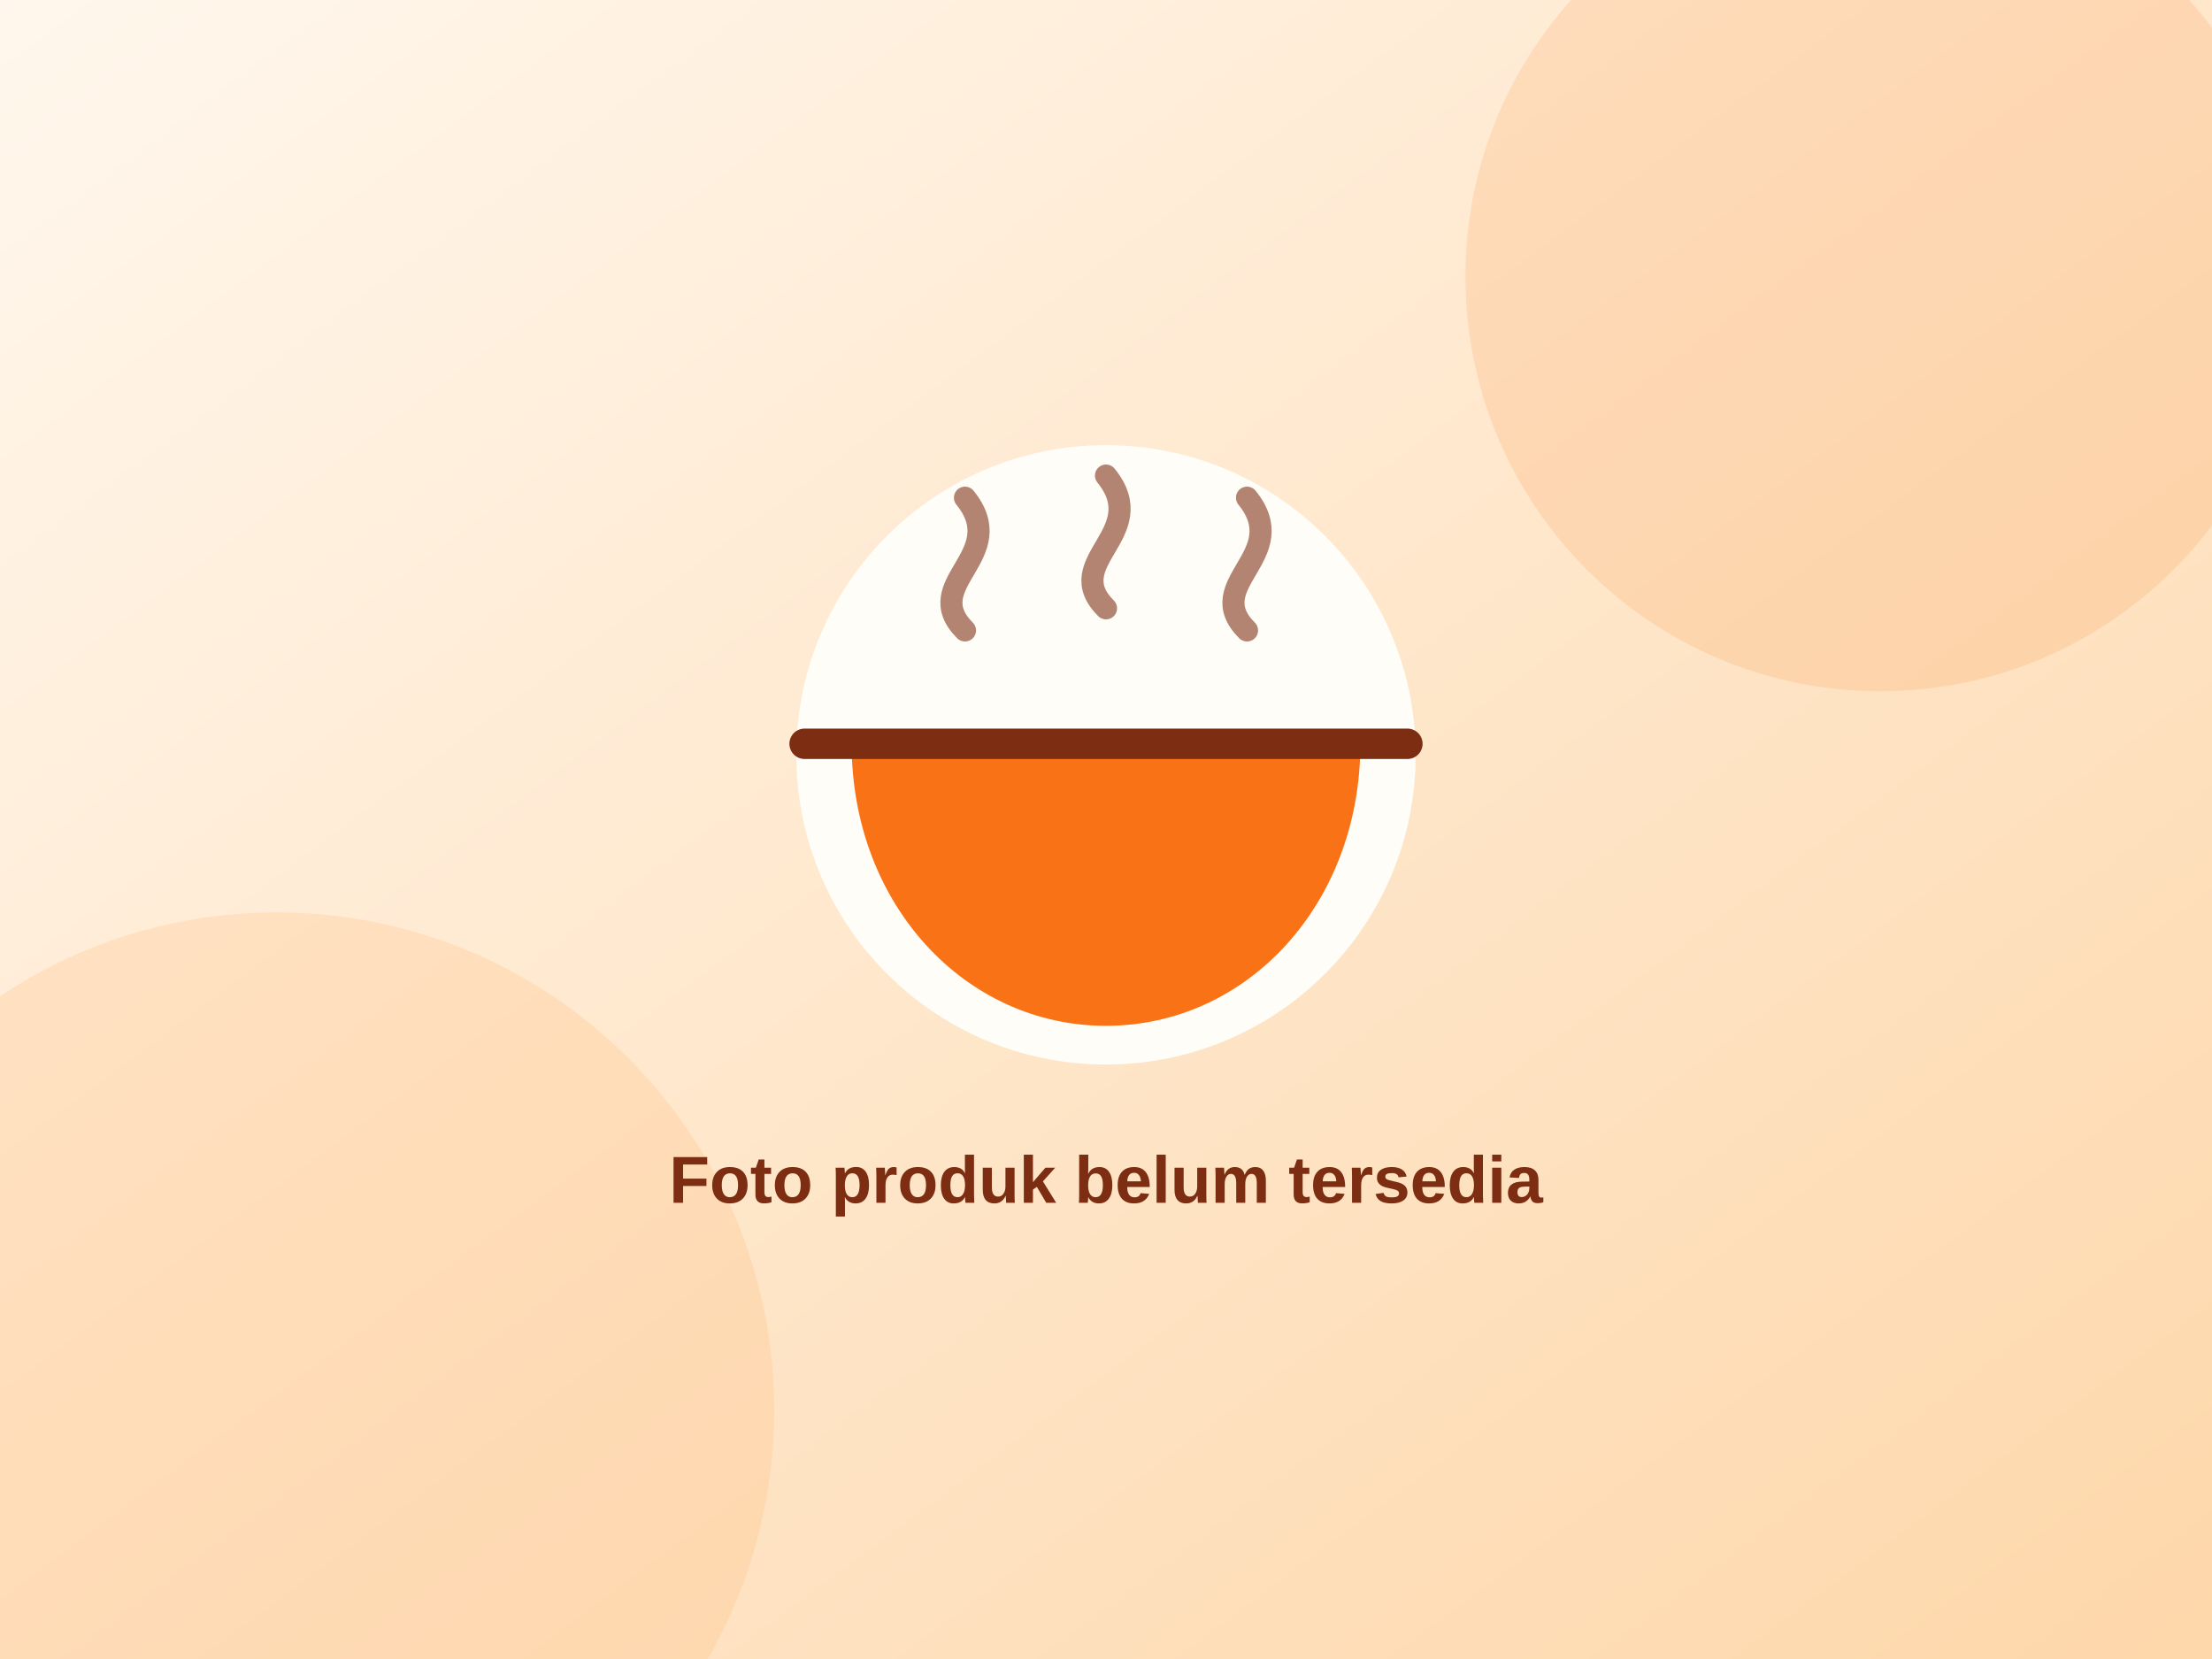
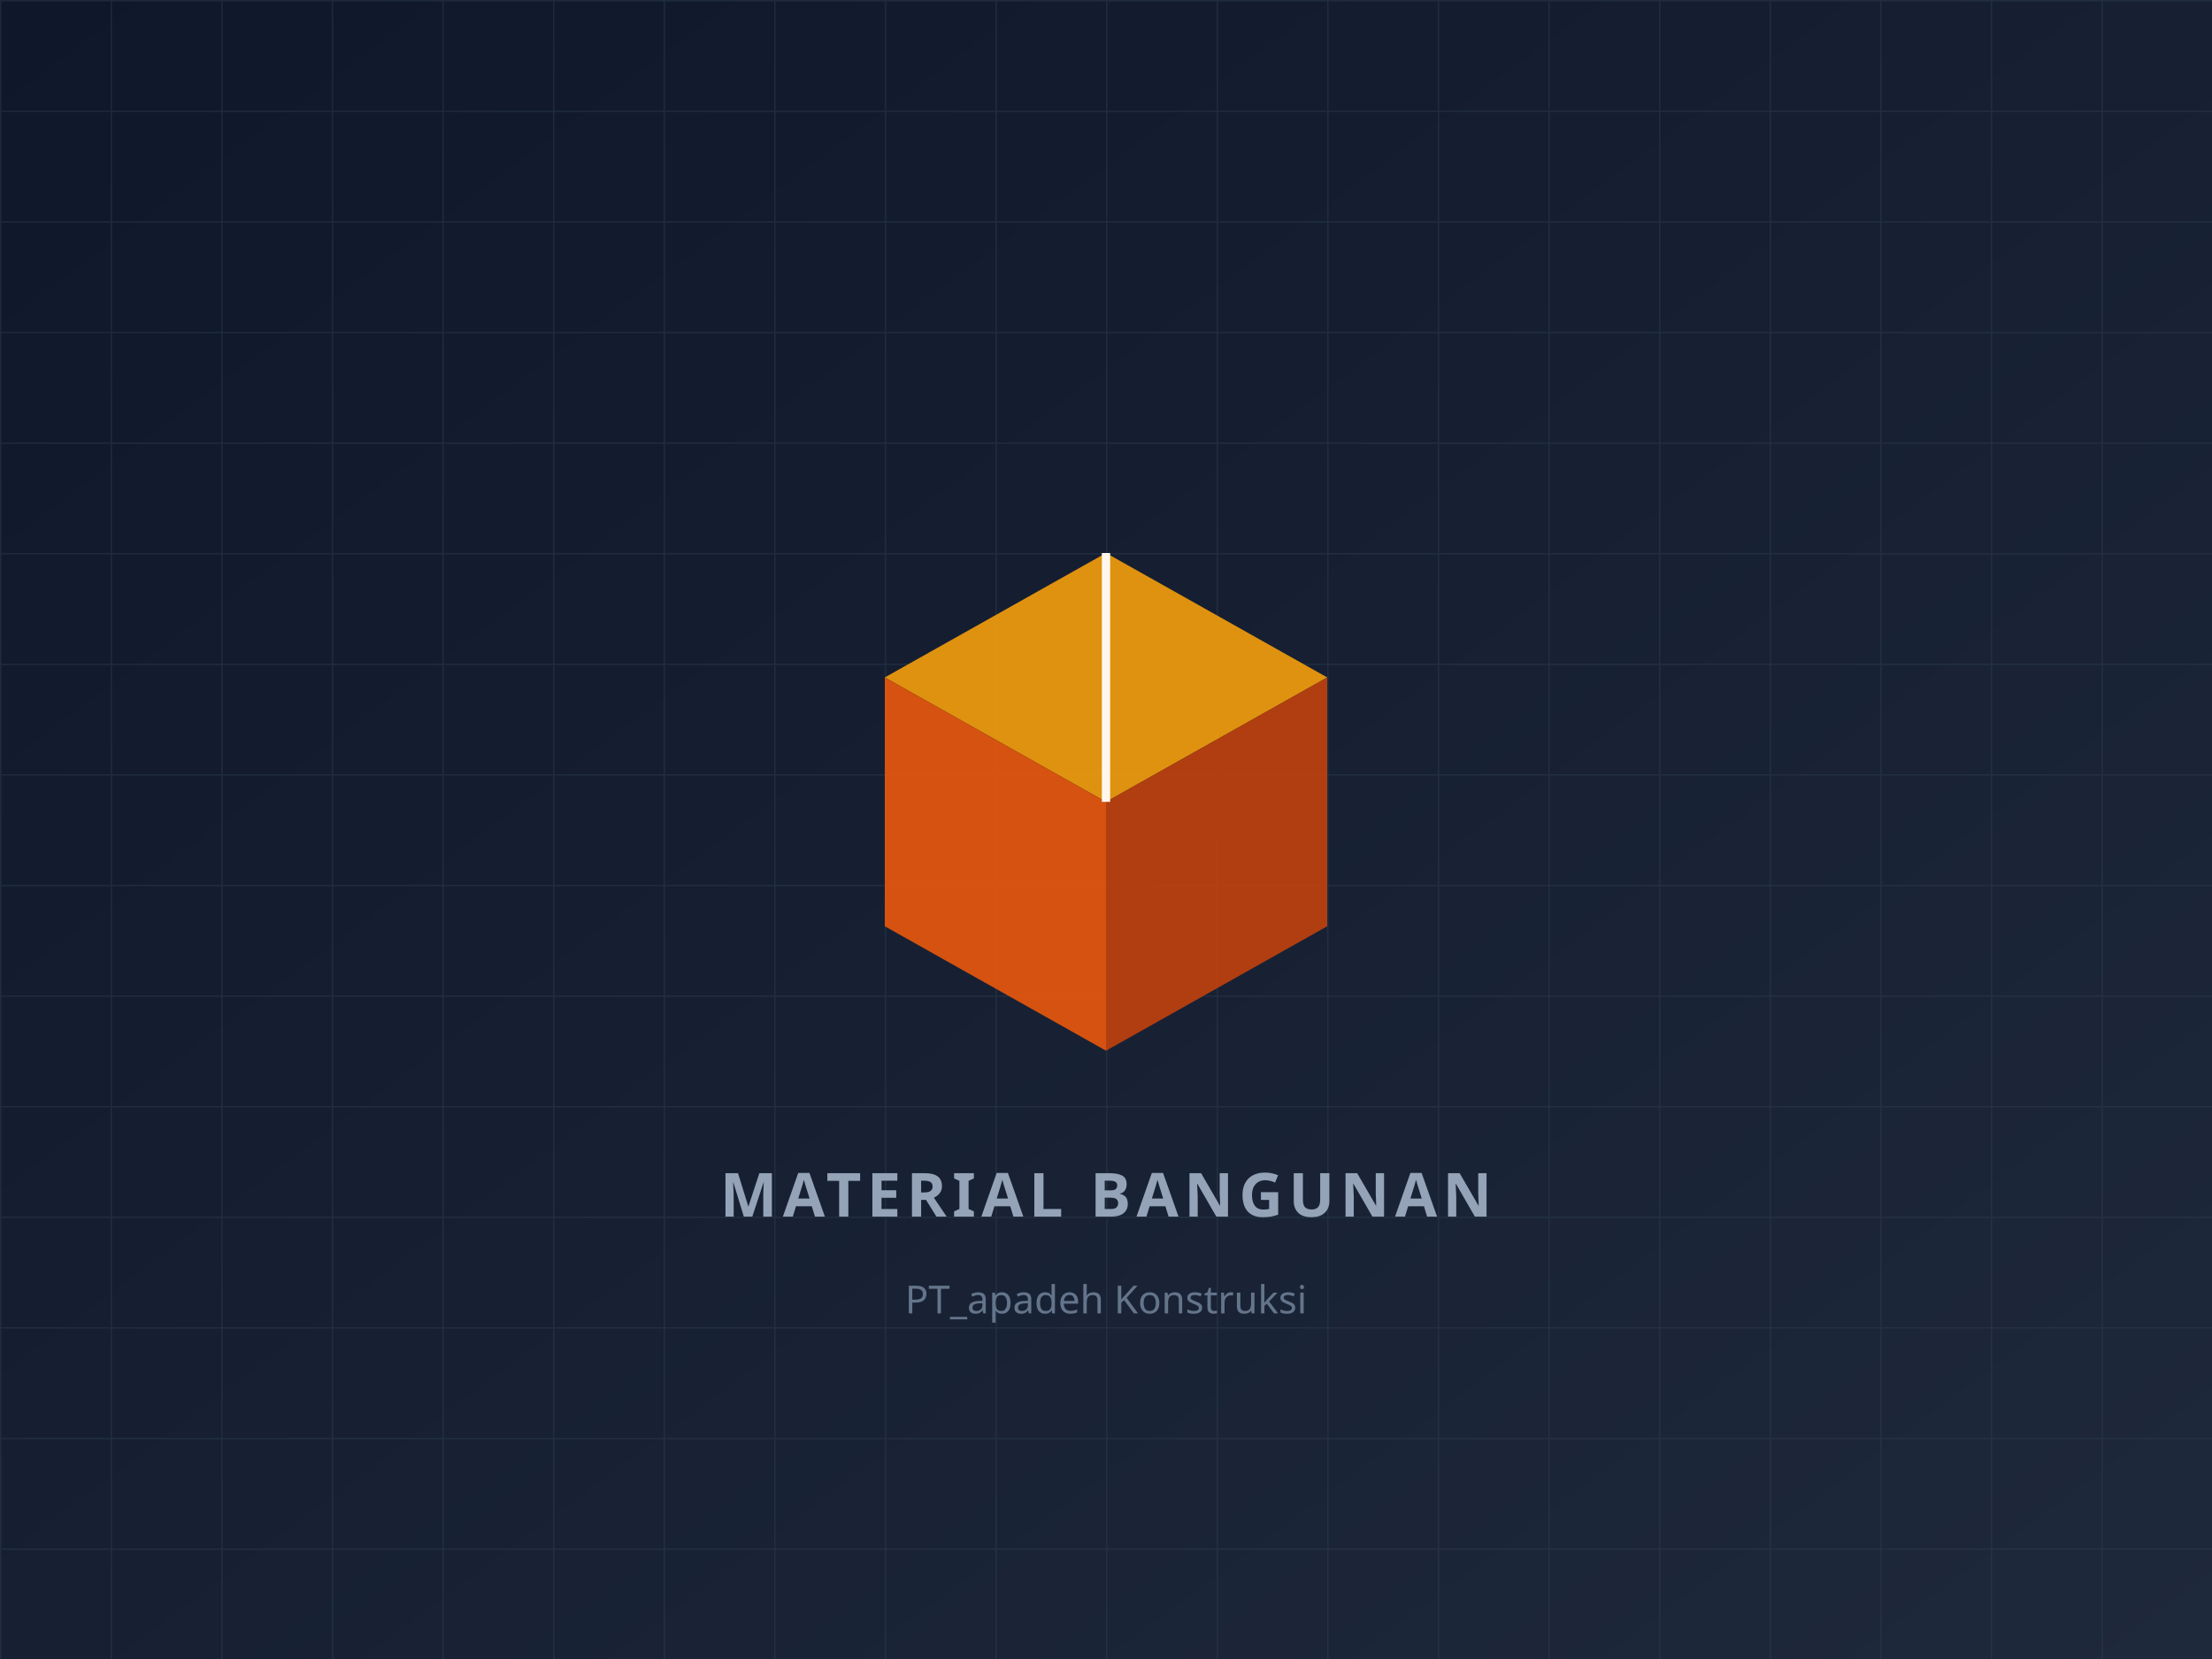
- <svg xmlns="http://www.w3.org/2000/svg" width="800" height="600" viewBox="0 0 800 600" role="img" aria-labelledby="placeholderTitle">
+ <svg xmlns="http://www.w3.org/2000/svg" width="800" height="600" viewBox="0 0 800 600">
  <defs>
-     <linearGradient id="bg" x1="0" y1="0" x2="1" y2="1">
-       <stop offset="0" stop-color="#FFF7ED" />
-       <stop offset="1" stop-color="#FED7AA" />
+     <linearGradient id="phBg" x1="0" y1="0" x2="1" y2="1">
+       <stop offset="0%" stop-color="#0F172A" />
+       <stop offset="100%" stop-color="#1E293B" />
    </linearGradient>
+     <pattern id="phGrid" width="40" height="40" patternUnits="userSpaceOnUse">
+       <path d="M 40 0 L 0 0 0 40" fill="none" stroke="#334155" stroke-width="1" stroke-opacity="0.4" />
+     </pattern>
  </defs>
-   <rect width="800" height="600" fill="url(#bg)" />
-   <circle cx="680" cy="100" r="150" fill="#FB923C" opacity=".18" />
-   <circle cx="100" cy="510" r="180" fill="#FDBA74" opacity=".24" />
-   <circle cx="400" cy="273" r="112" fill="#FFFDF8" />
-   <path d="M308 269h184c0 58-41 102-92 102s-92-44-92-102Z" fill="#F97316" />
-   <path d="M291 269h218" stroke="#7C2D12" stroke-width="11" stroke-linecap="round" />
-   <path d="M349 228c-17-17 17-27 0-48M400 220c-17-17 17-27 0-48M451 228c-17-17 17-27 0-48" stroke="#7C2D12" stroke-width="8" stroke-linecap="round" fill="none" opacity=".58" />
-   <text x="400" y="435" text-anchor="middle" fill="#7C2D12" font-family="Arial, sans-serif" font-size="24" font-weight="700">Foto produk belum tersedia</text>
+   <rect width="800" height="600" fill="url(#phBg)" />
+   <rect width="800" height="600" fill="url(#phGrid)" />
+   <g transform="translate(300, 180)">
+     <polygon points="100,20 180,65 100,110 20,65" fill="#F59E0B" opacity="0.9" />
+     <polygon points="20,65 100,110 100,200 20,155" fill="#EA580C" opacity="0.9" />
+     <polygon points="100,110 180,65 180,155 100,200" fill="#C2410C" opacity="0.9" />
+     <line x1="100" y1="20" x2="100" y2="110" stroke="#FFF7ED" stroke-width="3" />
+   </g>
+   <text x="400" y="440" font-family="'Plus Jakarta Sans', sans-serif" font-size="22" font-weight="bold" fill="#94A3B8" text-anchor="middle" letter-spacing="2">MATERIAL BANGUNAN</text>
+   <text x="400" y="475" font-family="'Plus Jakarta Sans', sans-serif" font-size="14" fill="#64748B" text-anchor="middle">PT_apadeh Konstruksi</text>
</svg>
